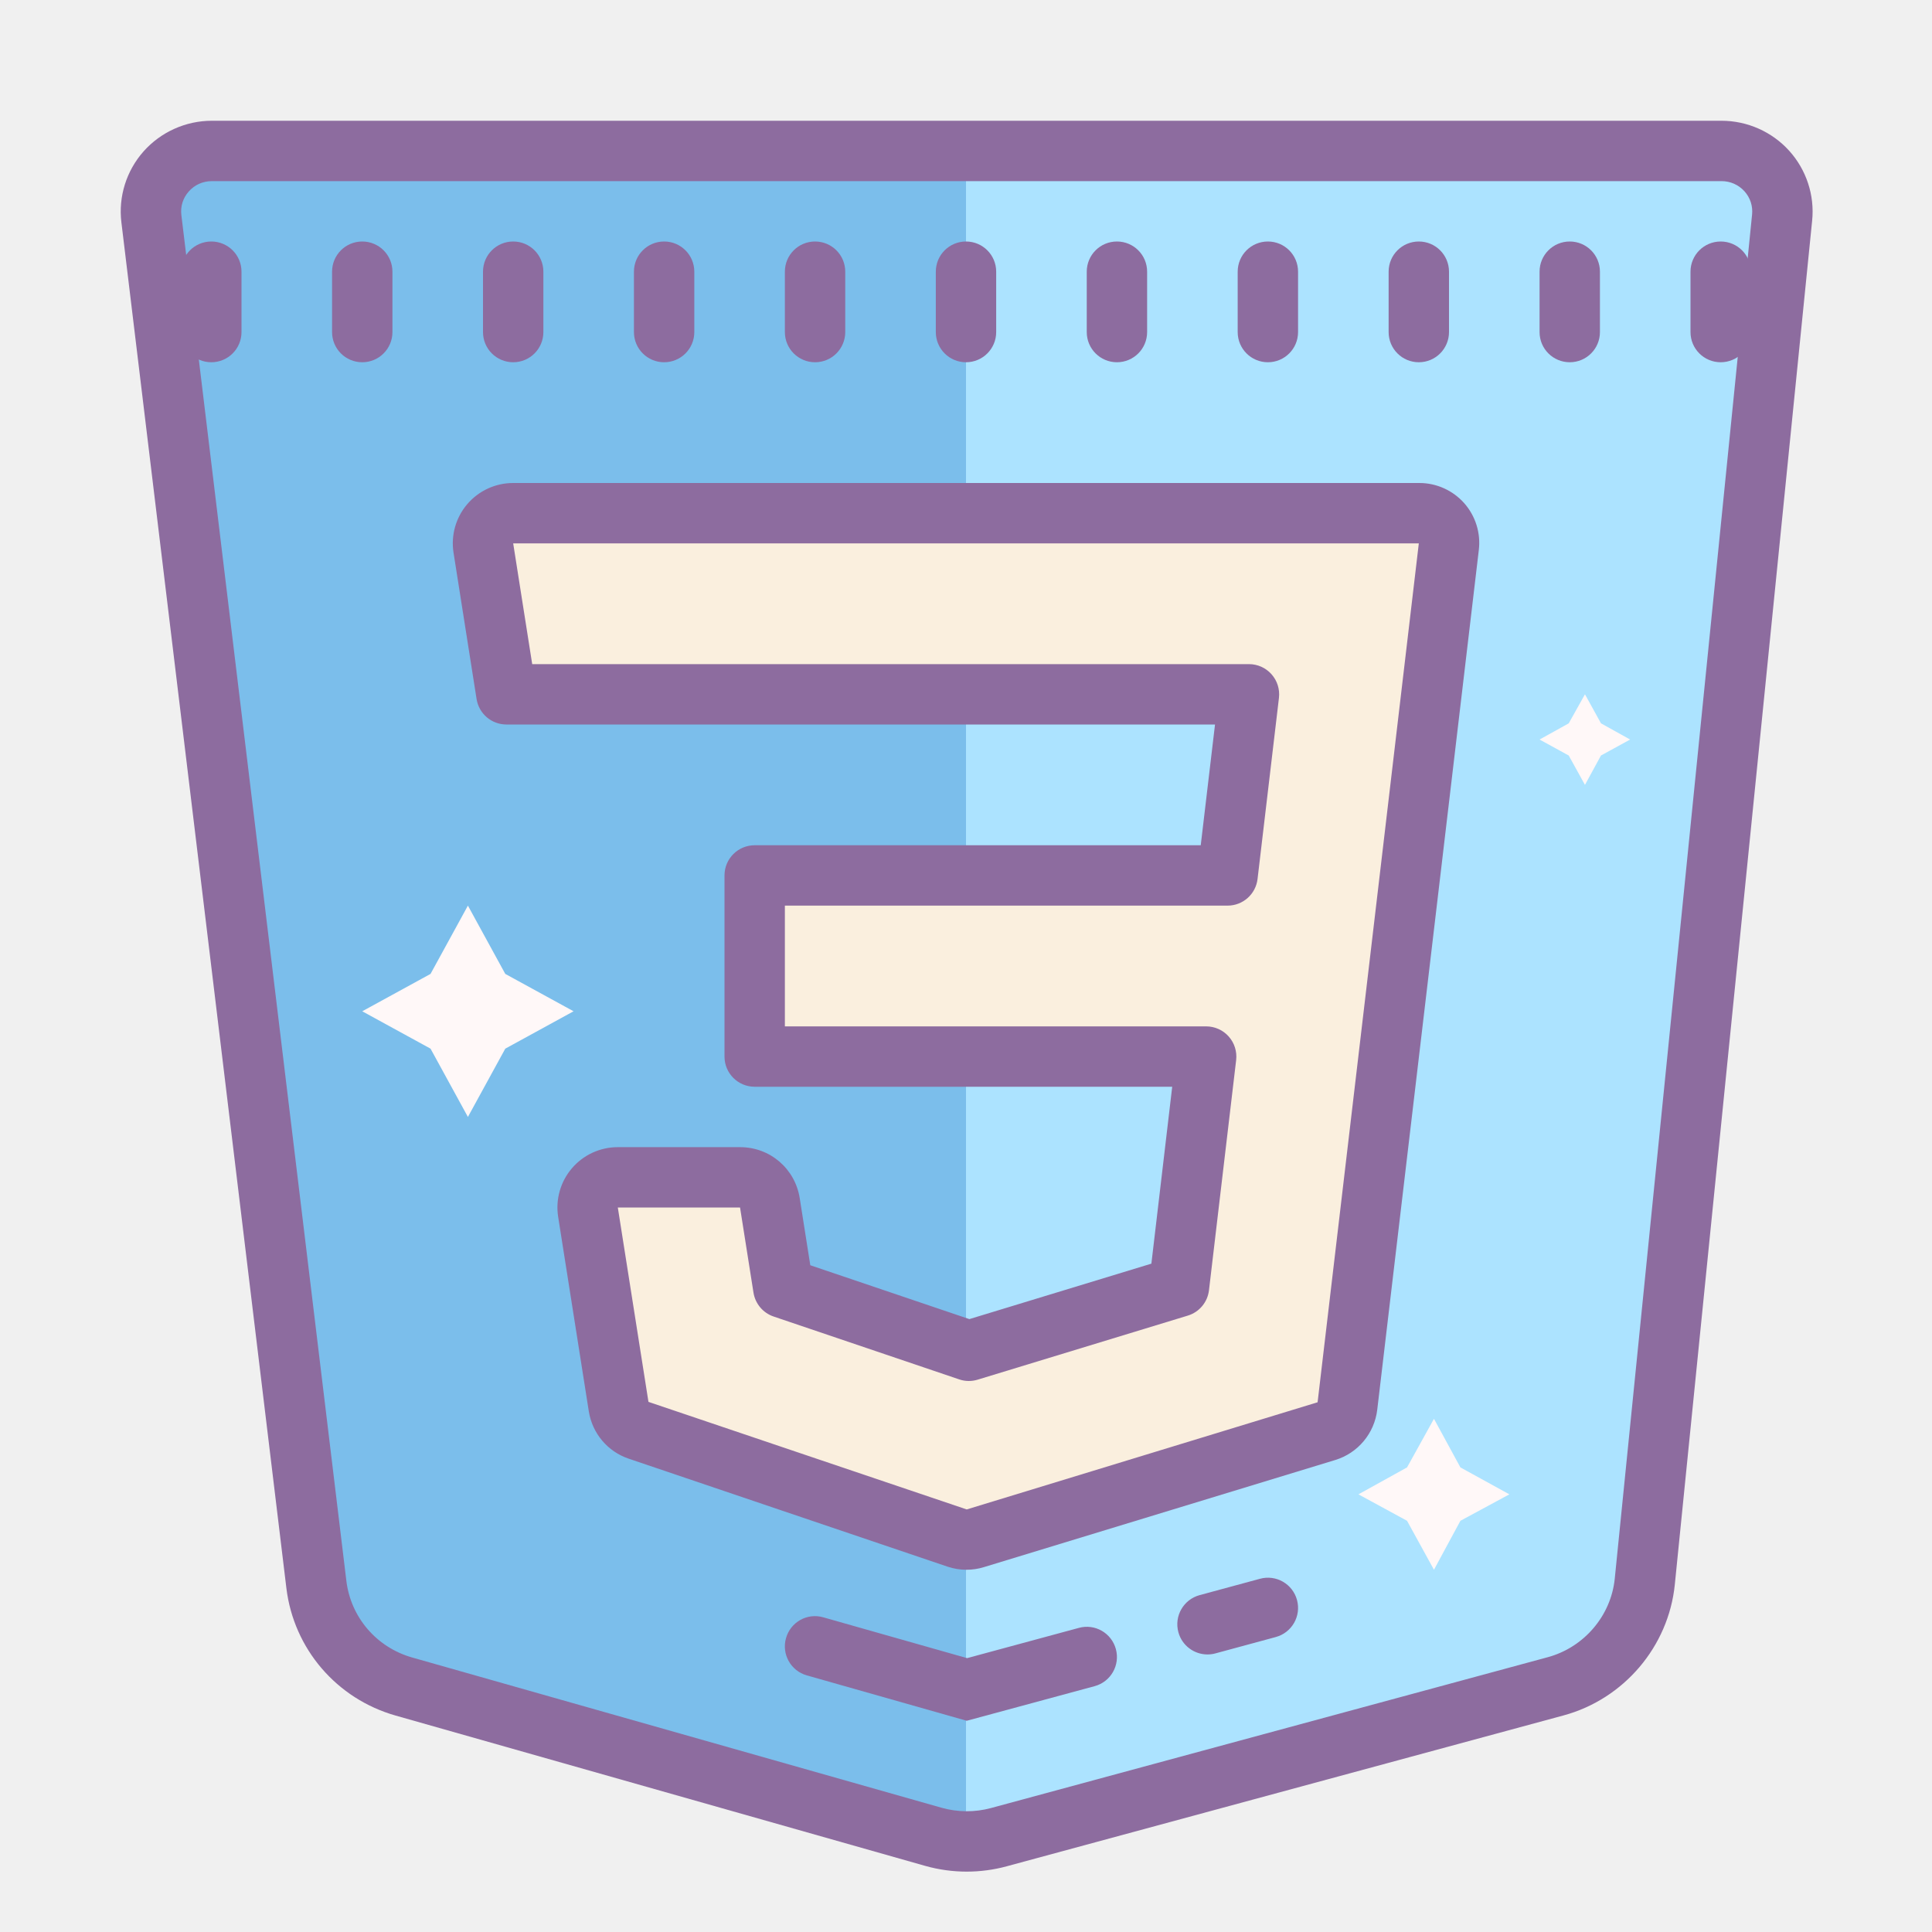
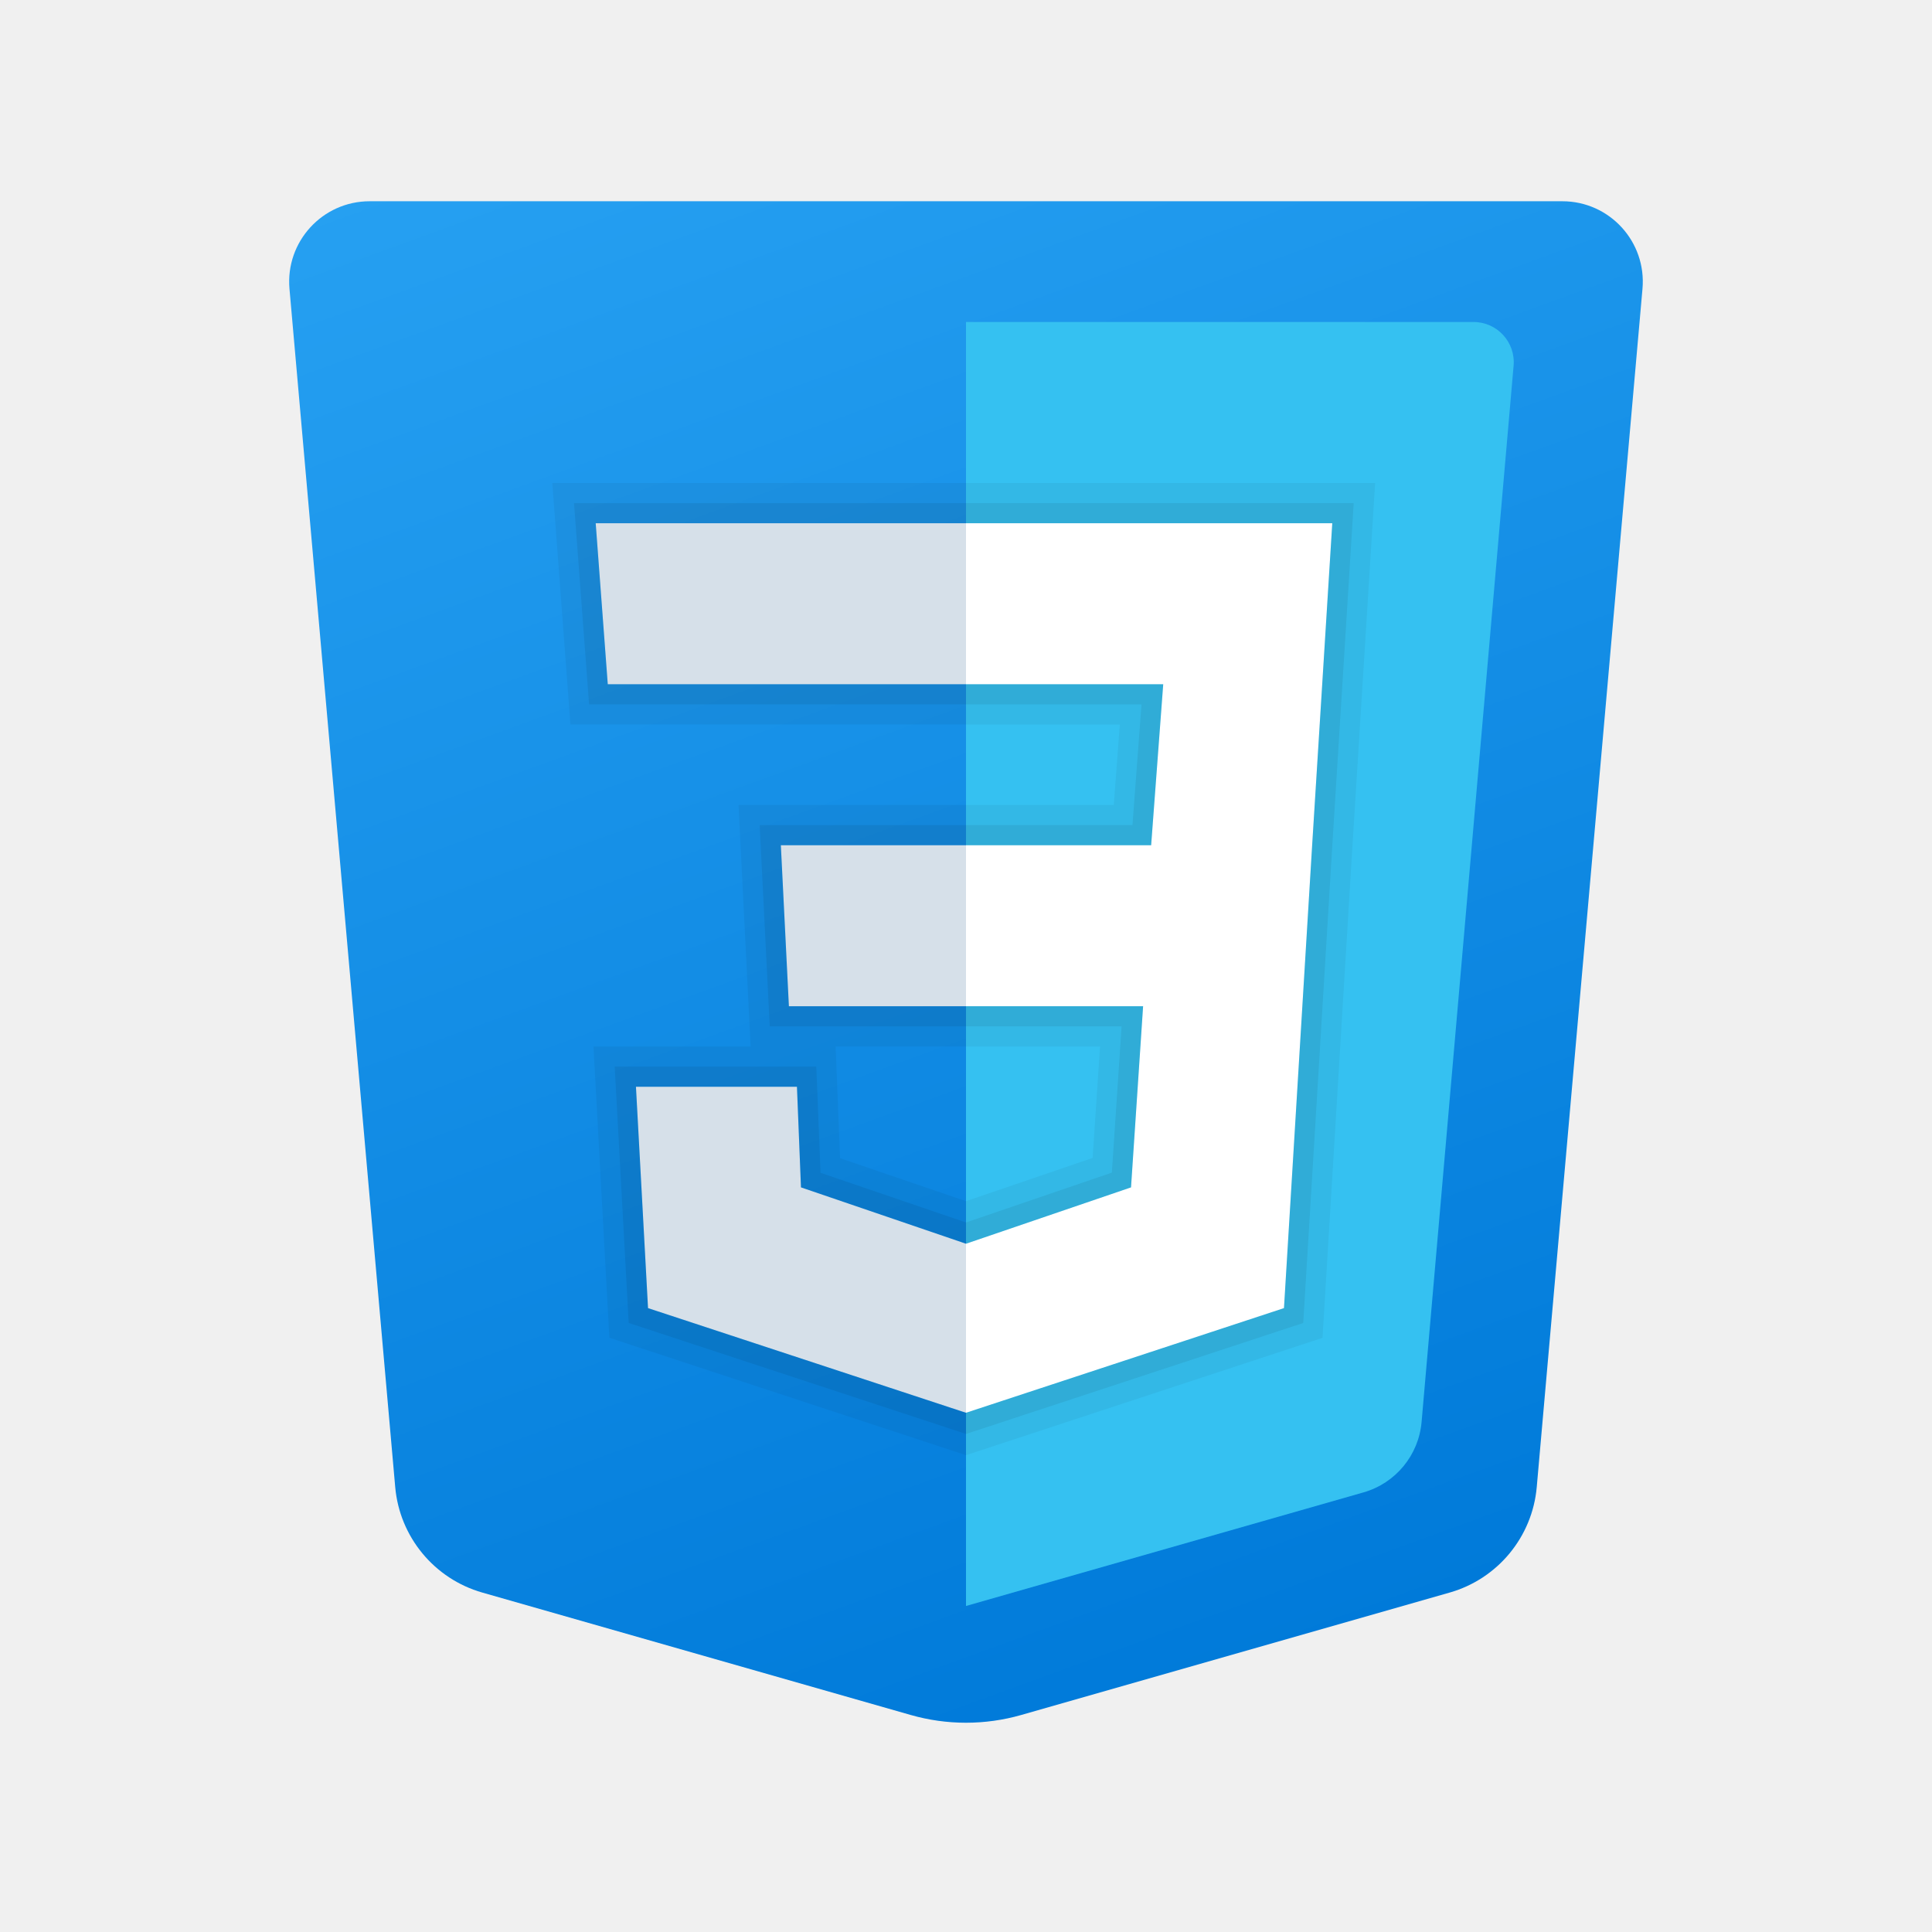
- <svg xmlns="http://www.w3.org/2000/svg" viewBox="0 0 64 64" width="100px" height="100px">
-   <path fill="#7bbeeb" d="M5.015,7.244l5.466,45.246c0.194,1.603,1.337,2.935,2.9,3.379l17.535,4.977 c0.709,0.201,1.46,0.206,2.172,0.013l18.442-4.996c1.614-0.437,2.789-1.817,2.955-3.471l4.549-45.187C59.153,6.024,58.22,5,57.025,5 H7.019C5.809,5,4.87,6.051,5.015,7.244z" />
-   <path fill="#ace3ff" d="M57.025,5H32v56c0.366,0.002,0.732-0.045,1.088-0.141l18.442-4.996 c1.614-0.437,2.789-1.817,2.955-3.471l4.549-45.187C59.153,6.024,58.22,5,57.025,5z" />
-   <path fill="#8d6c9f" d="M32.025,62c-0.465,0-0.931-0.064-1.383-0.192l-17.535-4.977c-1.955-0.555-3.376-2.211-3.62-4.221 L4.021,7.364c-0.103-0.85,0.165-1.705,0.733-2.347C5.328,4.371,6.153,4,7.02,4h50.006c0.854,0,1.672,0.362,2.244,0.995 c0.567,0.628,0.845,1.47,0.76,2.311L55.48,52.493c-0.208,2.052-1.69,3.794-3.69,4.334l-18.44,4.996 C32.916,61.941,32.471,62,32.025,62z M7.02,6C6.721,6,6.448,6.122,6.252,6.344C6.06,6.561,5.973,6.838,6.008,7.124l0,0l5.466,45.246 c0.146,1.207,1.002,2.203,2.18,2.537l17.536,4.977c0.535,0.151,1.1,0.155,1.637,0.01l18.441-4.996 c1.205-0.326,2.099-1.373,2.223-2.605l4.549-45.188c0.028-0.283-0.062-0.556-0.253-0.769C57.59,6.119,57.319,6,57.025,6H7.02z" />
-   <path fill="#8d6c9f" d="M7 12c-.553 0-1-.447-1-1V9c0-.553.447-1 1-1s1 .447 1 1v2C8 11.553 7.553 12 7 12zM12 12c-.553 0-1-.447-1-1V9c0-.553.447-1 1-1s1 .447 1 1v2C13 11.553 12.553 12 12 12zM17 12c-.553 0-1-.447-1-1V9c0-.553.447-1 1-1s1 .447 1 1v2C18 11.553 17.553 12 17 12zM22 12c-.553 0-1-.447-1-1V9c0-.553.447-1 1-1s1 .447 1 1v2C23 11.553 22.553 12 22 12zM27 12c-.553 0-1-.447-1-1V9c0-.553.447-1 1-1s1 .447 1 1v2C28 11.553 27.553 12 27 12zM32 12c-.553 0-1-.447-1-1V9c0-.553.447-1 1-1s1 .447 1 1v2C33 11.553 32.553 12 32 12zM37 12c-.553 0-1-.447-1-1V9c0-.553.447-1 1-1s1 .447 1 1v2C38 11.553 37.553 12 37 12zM42 12c-.553 0-1-.447-1-1V9c0-.553.447-1 1-1s1 .447 1 1v2C43 11.553 42.553 12 42 12zM47 12c-.553 0-1-.447-1-1V9c0-.553.447-1 1-1s1 .447 1 1v2C48 11.553 47.553 12 47 12zM52 12c-.553 0-1-.447-1-1V9c0-.553.447-1 1-1s1 .447 1 1v2C53 11.553 52.553 12 52 12zM57 12c-.553 0-1-.447-1-1V9c0-.553.447-1 1-1s1 .447 1 1v2C58 11.553 57.553 12 57 12zM39.999 54.806c-.44 0-.844-.293-.964-.738-.145-.533.17-1.082.703-1.227l2-.542c.534-.146 1.083.17 1.227.703.145.533-.17 1.082-.703 1.227l-2 .542C40.174 54.795 40.086 54.806 39.999 54.806zM32.024 57.003l-5.298-1.504c-.531-.15-.84-.704-.688-1.235.15-.531.701-.842 1.235-.688l4.763 1.352 3.702-1.002c.534-.148 1.083.17 1.227.703.145.533-.17 1.083-.703 1.227L32.024 57.003z" />
-   <path fill="#fff8f8" d="M15.5 30l1.238 2.262L19 33.5l-2.262 1.238L15.5 37l-1.238-2.262L12 33.5l2.262-1.238L15.5 30zM47.502 47l.876 1.61L50 49.502l-1.622.876L47.502 52l-.892-1.622L45 49.502l1.61-.892L47.502 47zM52.504 23l.531.962L54 24.498l-.966.529L52.504 26l-.538-.973L51 24.498l.966-.536L52.504 23z" />
-   <path fill="#faefde" d="M47.018,17H17c-0.614,0-1.083,0.548-0.987,1.155L16.776,23h24.598l-0.709,6H25v6h14.956l-0.901,7.625 l-6.961,2.122l-6.147-2.082l-0.444-2.821C25.426,39.358,25.007,39,24.515,39h-4.049c-0.614,0-1.083,0.549-0.988,1.156l1.014,6.439 c0.057,0.362,0.31,0.663,0.658,0.78l10.553,3.574C31.804,50.983,31.908,51,32.013,51c0.095,0,0.19-0.014,0.282-0.042l11.643-3.548 c0.374-0.114,0.646-0.439,0.691-0.827l2.891-24.465l0.475-4.019C48.064,17.514,47.607,17,47.018,17z" />
-   <path fill="#8d6c9f" d="M32.014,52c-0.211,0-0.421-0.034-0.624-0.102l-10.56-3.576c-0.701-0.236-1.209-0.838-1.325-1.57 l-1.015-6.441c-0.091-0.578,0.075-1.165,0.455-1.61c0.381-0.445,0.935-0.7,1.521-0.7h4.05c0.991,0,1.822,0.711,1.976,1.69 l0.35,2.222l5.27,1.784l6.029-1.837L38.831,36H25c-0.553,0-1-0.447-1-1v-6c0-0.553,0.447-1,1-1h14.776l0.473-4H16.775 c-0.492,0-0.911-0.358-0.988-0.845l-0.763-4.846c-0.091-0.577,0.075-1.164,0.455-1.609C15.86,16.255,16.414,16,17,16h30.019 c0.566,0,1.106,0.243,1.483,0.666c0.375,0.423,0.553,0.988,0.486,1.551l-3.365,28.482c-0.093,0.782-0.639,1.437-1.393,1.666 l-11.643,3.55C32.402,51.972,32.209,52,32.014,52z M20.466,40l1.015,6.439l10.543,3.563l11.623-3.55L47,18H17l0.63,4h23.744 c0.286,0,0.558,0.122,0.747,0.336c0.19,0.213,0.279,0.498,0.246,0.781l-0.709,6C41.599,29.621,41.172,30,40.665,30H26v4h13.956 c0.285,0,0.558,0.122,0.747,0.336c0.19,0.213,0.279,0.498,0.246,0.781l-0.9,7.625c-0.047,0.395-0.322,0.724-0.701,0.839 l-6.961,2.122c-0.201,0.062-0.415,0.059-0.612-0.009l-6.147-2.082c-0.353-0.119-0.609-0.424-0.668-0.792L24.515,40H20.466z" />
+ <svg xmlns="http://www.w3.org/2000/svg" viewBox="0 0 48 48" width="48px" height="48px">
+   <linearGradient id="TQDriqswrKwPOniLrPT12a" x1="16.33" x2="32.293" y1="-2.748" y2="41.109" gradientUnits="userSpaceOnUse">
+     <stop offset="0" stop-color="#2aa4f4" />
+     <stop offset="1" stop-color="#007ad9" />
+   </linearGradient>
+   <path fill="url(#TQDriqswrKwPOniLrPT12a)" d="M7.192,7.176l2.627,29.77c0.109,1.237,0.97,2.28,2.164,2.621l10.643,3.041 c0.898,0.257,1.849,0.257,2.747,0l10.643-3.041c1.194-0.341,2.055-1.383,2.164-2.621l2.627-29.77C40.911,6.006,39.99,5,38.816,5 H9.184C8.01,5,7.089,6.006,7.192,7.176z" />
+   <path fill="#35c1f1" d="M24,8v31.9l9.876-2.822c0.797-0.228,1.371-0.924,1.443-1.749l2.286-26.242 C37.656,8.502,37.196,8,36.609,8H24z" />
+   <path fill="#fff" d="M33.1,13H24v4h4.9l-0.3,4H24v4h4.4l-0.3,4.5L24,30.9v4.2l7.9-2.6L32.6,21l0,0L33.1,13z" />
+   <path fill="#d6e0e9" d="M24,13v4h-8.9l-0.3-4H24z M19.4,21l0.2,4H24v-4H19.4z M19.8,27h-4l0.3,5.5l7.9,2.6v-4.2l-4.1-1.4 L19.8,27z" />
+   <path d="M33.1,13l-0.5,8l-0.7,11.5L24,35.1l-7.9-2.6L15.8,27h4l0.1,2.5l4.1,1.4l4.1-1.4l0.3-4.5H24h-4.4l-0.2-4H24h4.6l0.3-4H24 h-8.9l-0.3-4H24H33.1 M34.164,12H33.1H24h-9.2h-1.078l0.081,1.075l0.3,4L14.172,18H15.1H24h3.822l-0.15,2H24h-4.6h-1.051 l0.052,1.05l0.2,4L18.649,26H15.8h-1.056l0.058,1.054l0.3,5.5l0.037,0.682l0.649,0.214l7.9,2.6L24,36.153l0.313-0.103l7.9-2.6 l0.644-0.212l0.041-0.677l0.7-11.5l0.5-7.998L34.164,12L34.164,12z M20.761,26H24h3.331l-0.185,2.769L24,29.843l-3.128-1.068 l-0.073-1.815L20.761,26L20.761,26z" opacity=".05" />
+   <path d="M33.1,13l-0.5,8l-0.7,11.5L24,35.1l-7.9-2.6L15.8,27h4l0.1,2.5l4.1,1.4l4.1-1.4l0.3-4.5H24h-4.4l-0.2-4H24h4.6l0.3-4H24 h-8.9l-0.3-4H24H33.1 M33.632,12.5H33.1H24h-9.2h-0.539l0.04,0.537l0.3,4l0.035,0.463H15.1H24h4.361l-0.225,3H24h-4.6h-0.526 l0.026,0.525l0.2,4l0.024,0.475H19.6H24h3.866l-0.242,3.634L24,30.372l-3.614-1.234L20.3,26.98L20.28,26.5H19.8h-4h-0.528 l0.029,0.527l0.3,5.5l0.019,0.341l0.324,0.107l7.9,2.6L24,35.626l0.156-0.051l7.9-2.6l0.322-0.106l0.021-0.339l0.7-11.5l0.5-7.999 L33.632,12.5L33.632,12.5z" opacity=".07" />
</svg>
